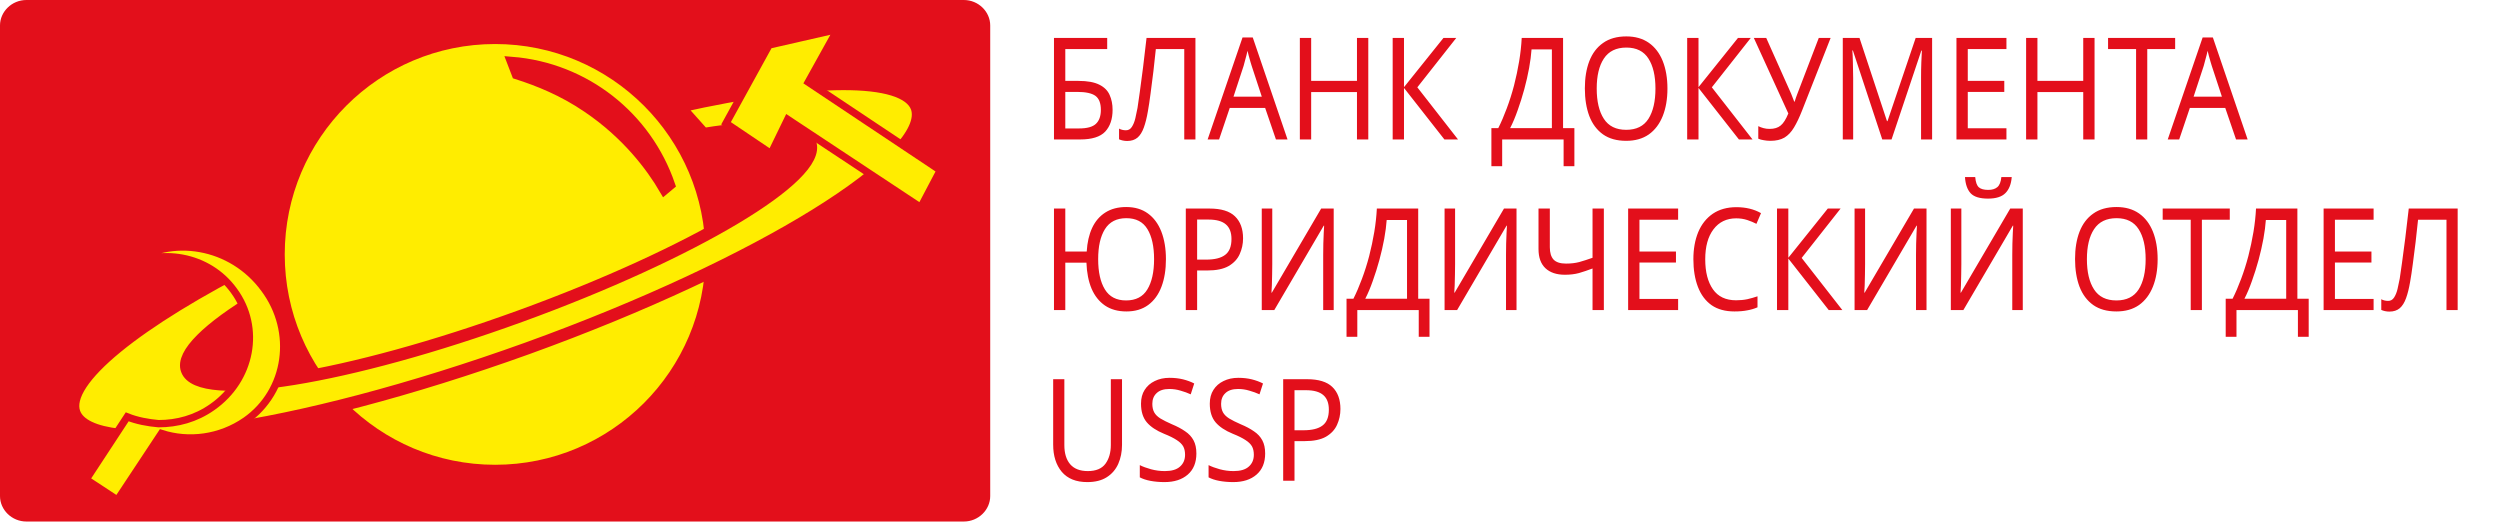
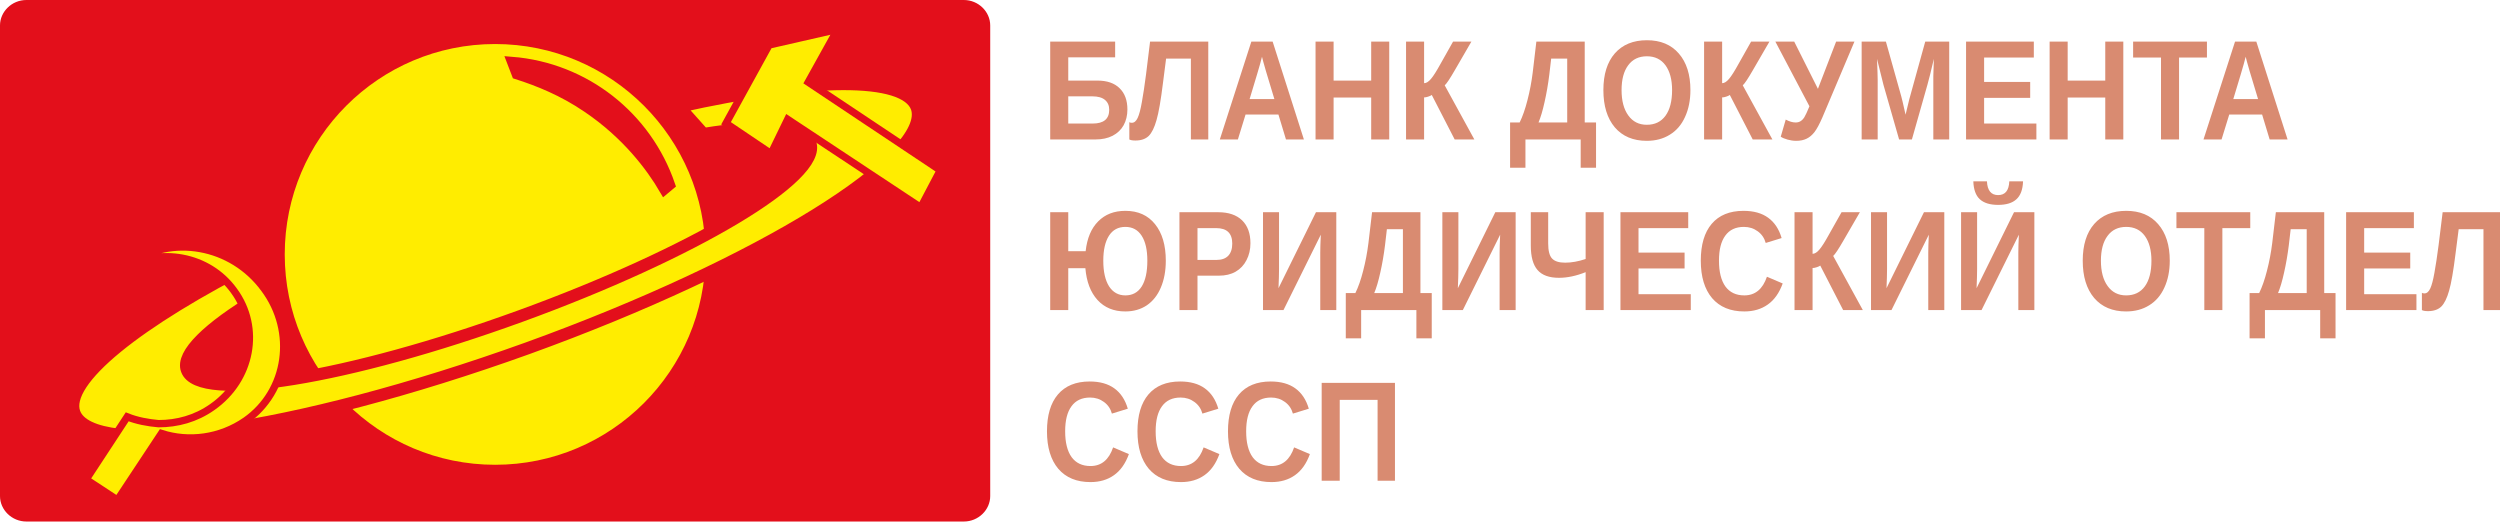
<svg xmlns="http://www.w3.org/2000/svg" version="1.1" id="Слой_1" x="0px" y="0px" viewBox="0 0 255.5 53.3" style="enable-background:new 0 0 255.5 53.3;" xml:space="preserve">
-   <style type="text/css">
+   <defs id="defs6" />
+   <style type="text/css" id="style1">
	.st0{fill:#E30F1B;}
	.st1{fill:#FFED00;stroke:#E30F1B;stroke-width:3;stroke-miterlimit:10;}
	.st2{fill:#E30F1B;stroke:#E30F1B;stroke-miterlimit:10;}
	.st3{fill:#FFED00;stroke:#E30F1B;stroke-width:1.25;stroke-miterlimit:10;}
	.st4{fill:#FFED00;stroke:#E30F1B;stroke-width:0.75;stroke-miterlimit:10;}
	.st5{font-family:'Arial-BoldMT';}
	.st6{font-size:14.533px;}
+ 	.st7{fill:#d98b71;}
</style>
-   <path class="st0" d="M98.5,0H2.7C1.2,0,0,1.2,0,2.6v48.1c0,1.4,1.2,2.6,2.7,2.6h95.8c1.5,0,2.7-1.2,2.7-2.6V2.6  C101.2,1.2,100,0,98.5,0z" />
-   <circle class="st1" cx="50.6" cy="26" r="23" />
-   <path class="st2" d="M52.8,7.6c2.2,0.7,4.7,1.7,7.2,3.4c4,2.7,6.5,6,7.9,8.4l0.6-0.5c-2.4-7-8.7-12-16.2-12.6L52.8,7.6z" />
-   <path class="st3" d="M53.9,35.6C30,44.2,9.4,47.1,7.6,42.2c-1.2-3.3,6.5-9.4,18.8-15.6l-0.1,3.9c-5,3-7.8,5.7-7.2,7.3  c1.2,3.4,16.5,0.9,34.1-5.5S84.1,18,82.8,14.6c-0.6-1.7-4.8-1.9-10.9-0.9l-2.5-2.8c13.4-3,23.1-3.2,24.3,0.1  C95.4,16,77.7,27,53.9,35.6z" />
-   <polygon class="st4" points="85.6,3 82.6,8.4 96.1,17.4 94.1,21.2 80.5,12.2 78.8,15.7 74.2,12.6 78.6,4.6 " />
-   <path class="st4" d="M25.1,43c-2.6,1.8-5.8,2.2-8.6,1.3l-4.5,6.8L8.8,49l4.2-6.4l0,0c1,0.4,2.1,0.6,3.2,0.7c1.9,0,3.8-0.5,5.5-1.7  c4-2.8,5-8.1,2.2-11.9c-2.6-3.6-7.6-4.5-11.5-2.2c0.2-0.2,0.5-0.4,0.7-0.5c4.4-3.1,10.6-2,13.9,2.5C30.3,33.9,29.4,40,25.1,43z" />
-   <text transform="matrix(0.8812 0 0 1 106.4775 14.252)" class="st0 st5 st6">БЛАНК ДОКУМЕНТА </text>
-   <text transform="matrix(0.8812 0 0 1 106.4775 31.689)" class="st0 st5 st6">ЮРИДИЧЕСКИЙ ОТДЕЛ </text>
-   <text transform="matrix(0.8812 0 0 1 106.4775 49.1289)" class="st0 st5 st6">USSP</text>
+   <path class="st0" d="M98.5,0H2.7C1.2,0,0,1.2,0,2.6v48.1c0,1.4,1.2,2.6,2.7,2.6h95.8c1.5,0,2.7-1.2,2.7-2.6V2.6 C101.2,1.2,100,0,98.5,0z" id="path1" />
+   <circle class="st1" cx="50.6" cy="26" r="23" id="circle1" />
+   <path class="st2" d="M52.8,7.6c2.2,0.7,4.7,1.7,7.2,3.4c4,2.7,6.5,6,7.9,8.4l0.6-0.5c-2.4-7-8.7-12-16.2-12.6L52.8,7.6z" id="path2" />
+   <path class="st3" d="M53.9,35.6C30,44.2,9.4,47.1,7.6,42.2c-1.2-3.3,6.5-9.4,18.8-15.6l-0.1,3.9c-5,3-7.8,5.7-7.2,7.3 c1.2,3.4,16.5,0.9,34.1-5.5S84.1,18,82.8,14.6c-0.6-1.7-4.8-1.9-10.9-0.9l-2.5-2.8c13.4-3,23.1-3.2,24.3,0.1 C95.4,16,77.7,27,53.9,35.6z" id="path3" />
+   <polygon class="st4" points="85.6,3 82.6,8.4 96.1,17.4 94.1,21.2 80.5,12.2 78.8,15.7 74.2,12.6 78.6,4.6 " id="polygon3" />
+   <path class="st4" d="M25.1,43c-2.6,1.8-5.8,2.2-8.6,1.3l-4.5,6.8L8.8,49l4.2-6.4l0,0c1,0.4,2.1,0.6,3.2,0.7c1.9,0,3.8-0.5,5.5-1.7 c4-2.8,5-8.1,2.2-11.9c-2.6-3.6-7.6-4.5-11.5-2.2c0.2-0.2,0.5-0.4,0.7-0.5c4.4-3.1,10.6-2,13.9,2.5C30.3,33.9,29.4,40,25.1,43z" id="path4" />
+   <text transform="matrix(0.8812 0 0 1 106.4775 14.252)" class="st7 st5 st6" id="text4" style="-inkscape-font-specification:'Arial, Bold';font-family:Arial;font-weight:bold;font-style:normal;font-stretch:normal;font-variant:normal;font-size:14.533px;font-variant-ligatures:normal;font-variant-caps:normal;font-variant-numeric:normal;font-variant-east-asian:normal">БЛАНК ДОКУМЕНТА </text>
+   <text transform="matrix(0.8812 0 0 1 106.4775 31.689)" class="st7 st5 st6" id="text5" style="-inkscape-font-specification:'Arial, Bold';font-family:Arial;font-weight:bold;font-style:normal;font-stretch:normal;font-variant:normal;font-size:14.533px;font-variant-ligatures:normal;font-variant-caps:normal;font-variant-numeric:normal;font-variant-east-asian:normal">ЮРИДИЧЕСКИЙ ОТДЕЛ </text>
+   <text transform="matrix(0.8812 0 0 1 106.4775 49.1289)" class="st7 st5 st6" id="text6" style="-inkscape-font-specification:'Arial, Bold';font-family:Arial;font-weight:bold;font-style:normal;font-stretch:normal;font-variant:normal;font-size:14.533px;font-variant-ligatures:normal;font-variant-caps:normal;font-variant-numeric:normal;font-variant-east-asian:normal">СССП</text>
</svg>
